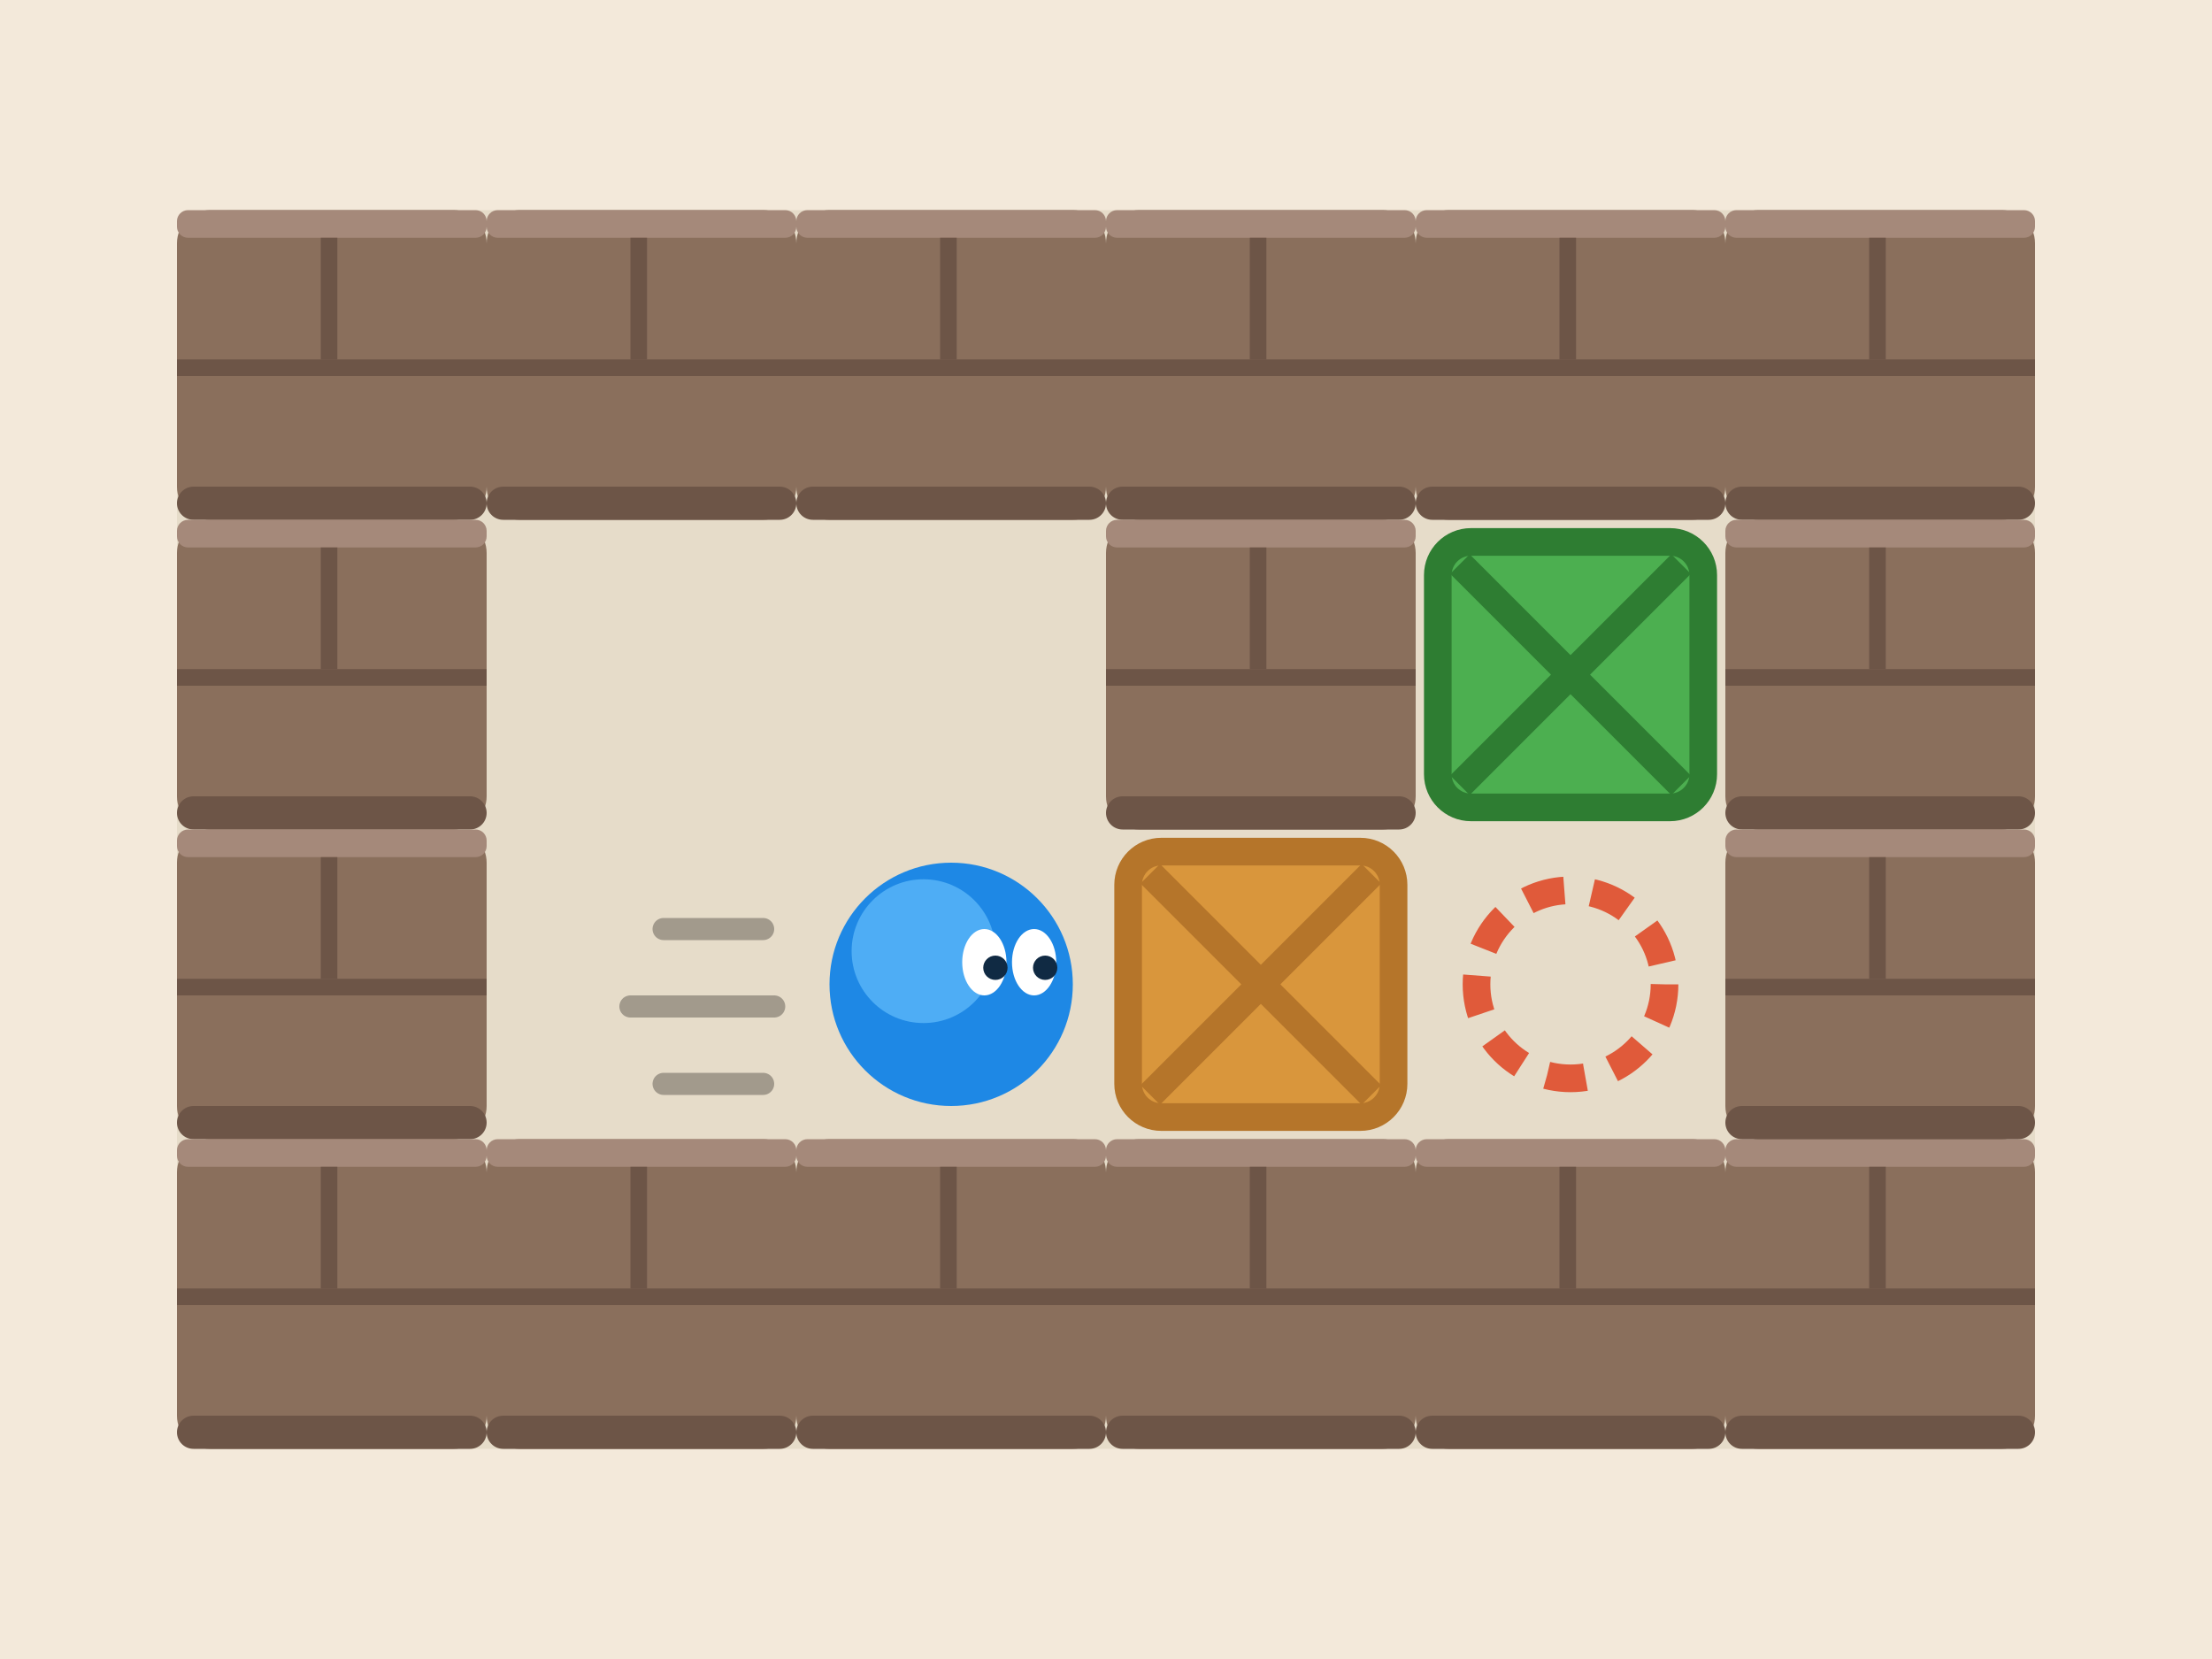
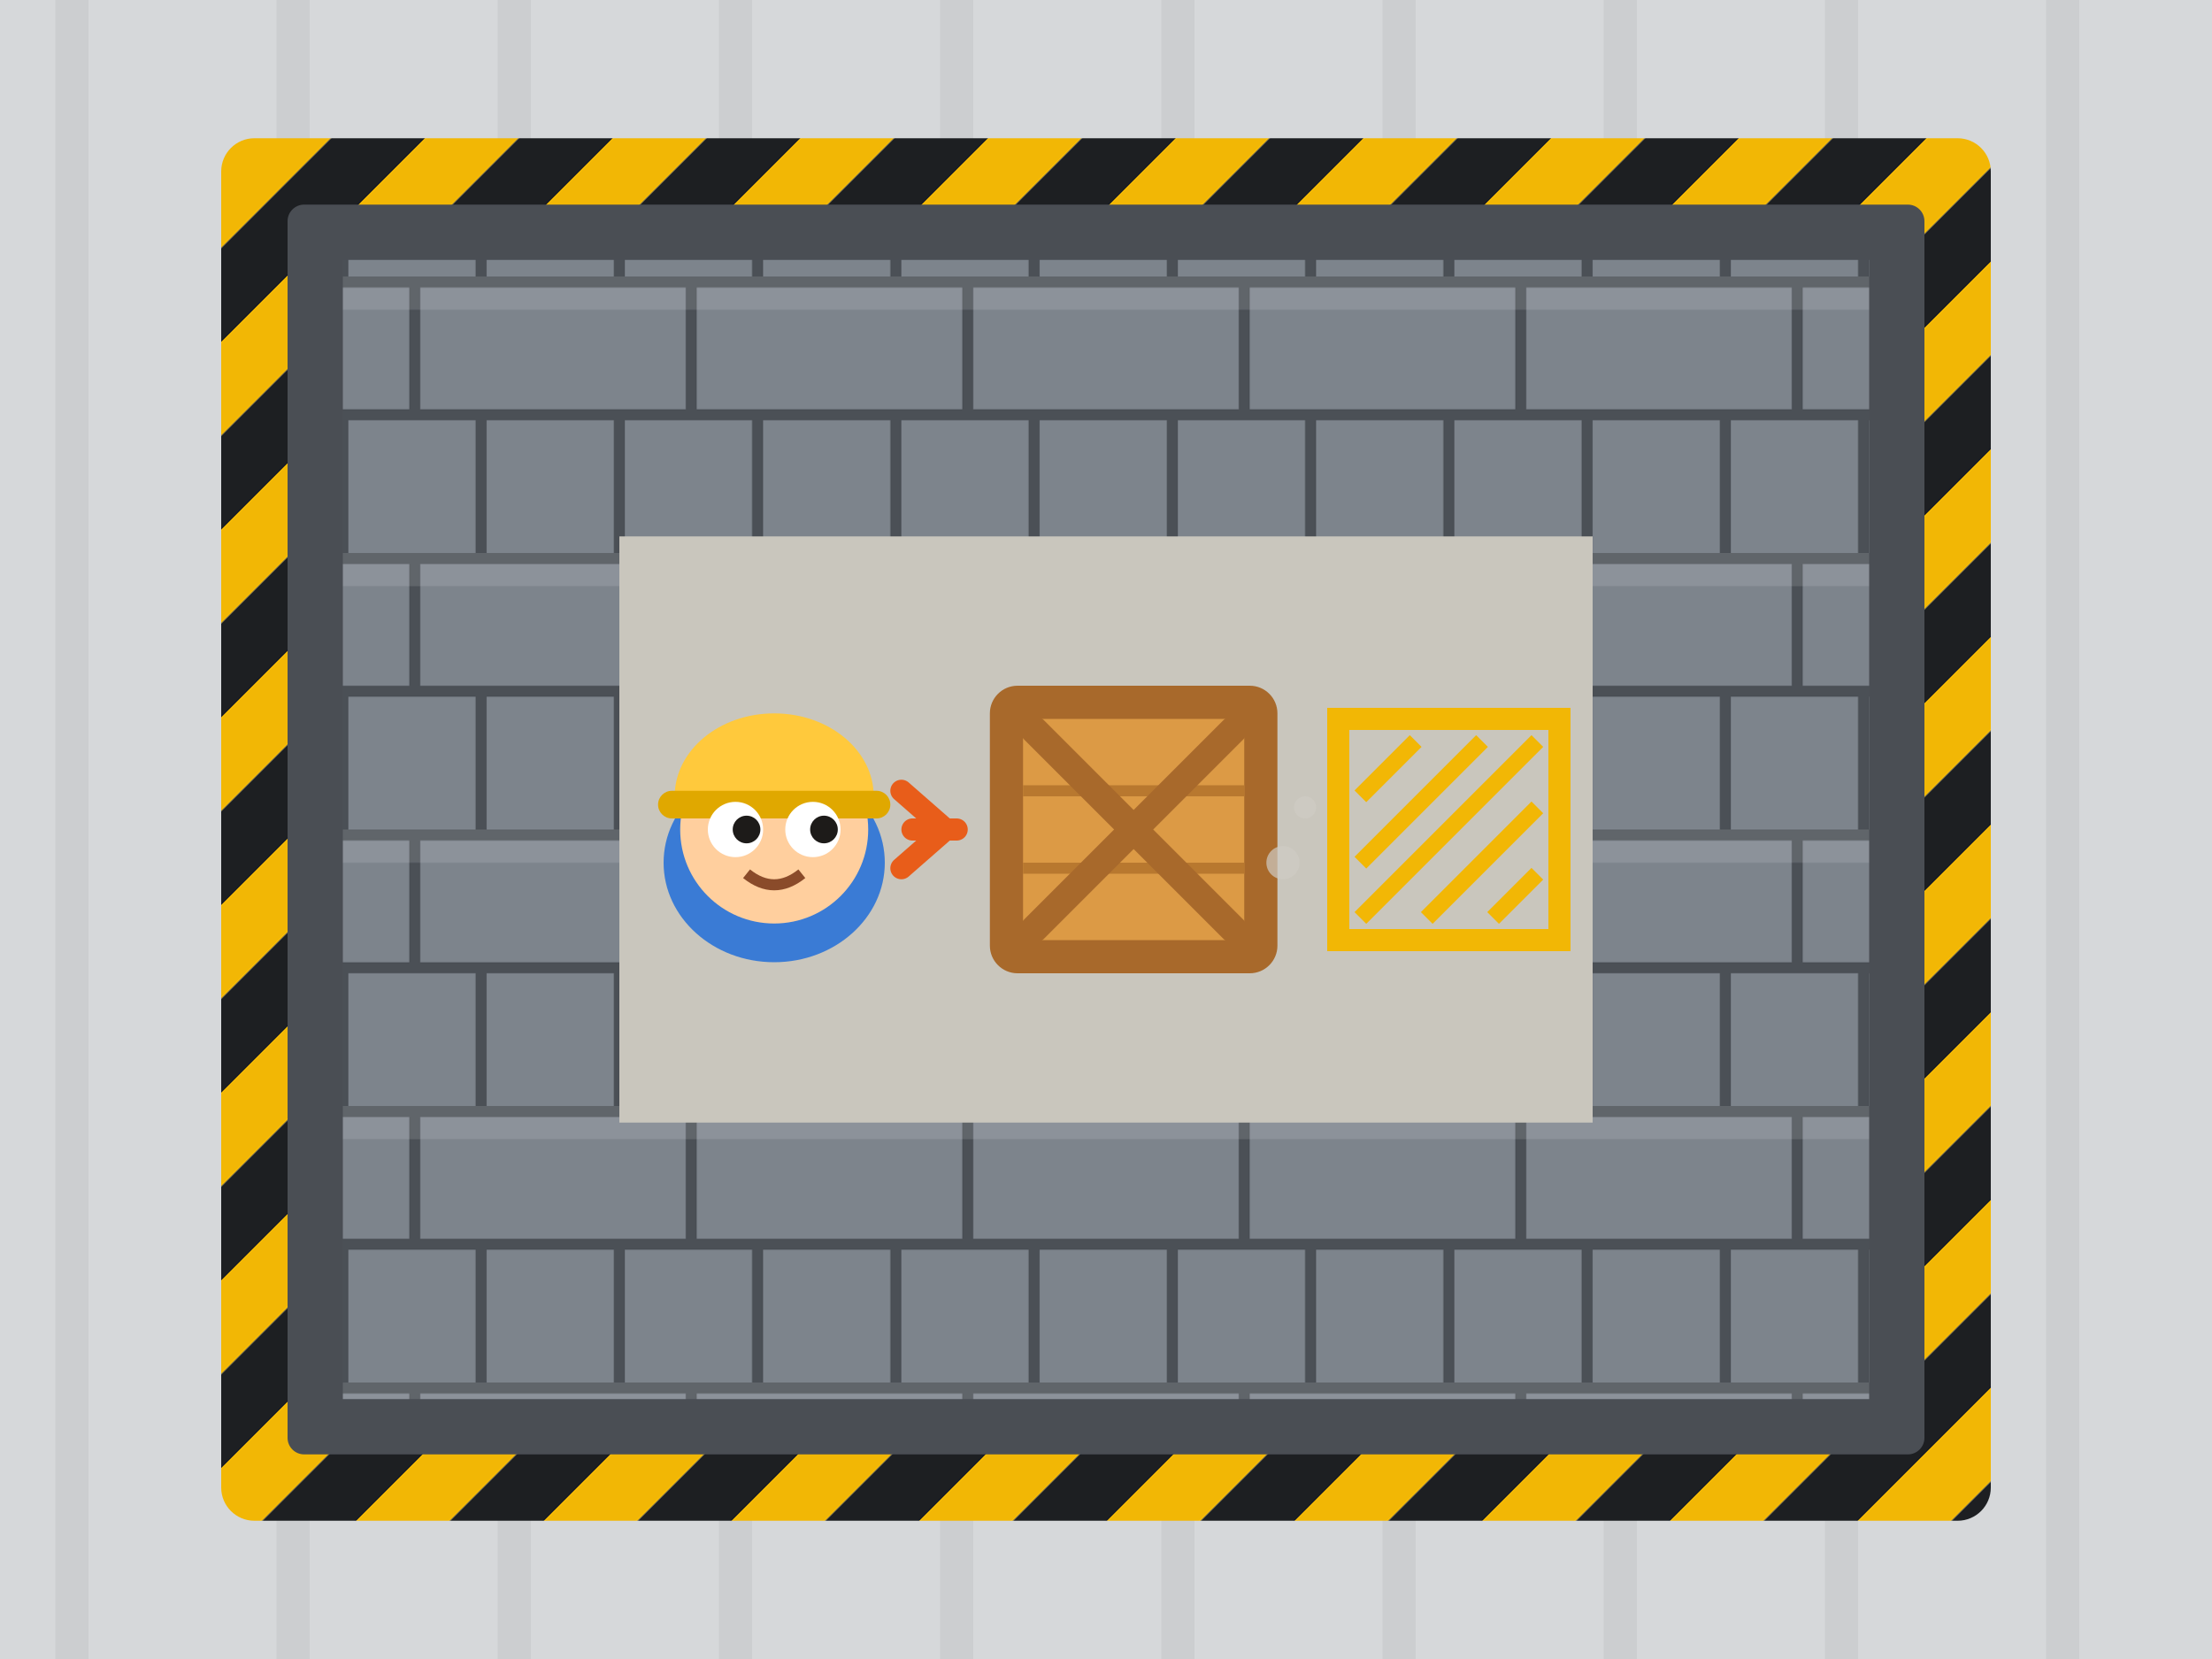
<svg xmlns="http://www.w3.org/2000/svg" viewBox="0 0 400 300">
-   <rect width="400" height="300" fill="#f3e9da" />
  <defs>
-     <g id="w">
-       <rect width="56" height="56" rx="6" fill="#8a6f5c" />
-       <rect width="56" height="5" rx="2" fill="#a5897a" />
-       <rect y="27" width="56" height="3" fill="#6d5547" />
-       <rect x="26" y="5" width="3" height="22" fill="#6d5547" />
-       <rect y="50" width="56" height="6" rx="3" fill="#6d5547" />
-     </g>
-     <g id="c">
-       <rect x="4" y="4" width="48" height="48" rx="6" fill="#d9963c" stroke="#b5752a" stroke-width="5" />
-       <path d="M8 8l40 40M48 8L8 48" stroke="#b5752a" stroke-width="5" />
+     <pattern id="hz" width="24" height="24" patternUnits="userSpaceOnUse" patternTransform="rotate(45)">
+       <rect width="12" height="24" fill="#f2b705" />
+       <rect x="12" width="12" height="24" fill="#1d1f22" />
+     </pattern>
+     <pattern id="bl" width="50" height="50" patternUnits="userSpaceOnUse">
+       <rect width="50" height="50" fill="#7d848c" />
+       <path d="M0 1H50M0 25H50M25 1V25M12 25V50M37 25V50" stroke="#4b5056" stroke-width="2" />
+       <rect width="50" height="6" fill="#fff" opacity=".12" />
+     </pattern>
+     <g id="cr">
+       <rect x="-26" y="-26" width="52" height="52" rx="5" fill="#a8692b" />
+       <rect x="-20" y="-20" width="40" height="40" rx="2" fill="#dc9a45" />
+       <path d="M-20-7H20M-20 7H20" stroke="#b8782f" stroke-width="2" />
+       <path d="M-18-18L18 18M18-18L-18 18" stroke="#a8692b" stroke-width="5" stroke-linecap="round" />
    </g>
  </defs>
-   <rect x="32" y="38" width="336" height="224" rx="10" fill="#e6dcc9" />
-   <g>
-     <use href="#w" x="32" y="38" />
-     <use href="#w" x="88" y="38" />
-     <use href="#w" x="144" y="38" />
-     <use href="#w" x="200" y="38" />
-     <use href="#w" x="256" y="38" />
-     <use href="#w" x="312" y="38" />
-     <use href="#w" x="32" y="94" />
-     <use href="#w" x="32" y="150" />
-     <use href="#w" x="32" y="206" />
-     <use href="#w" x="88" y="206" />
-     <use href="#w" x="144" y="206" />
-     <use href="#w" x="200" y="206" />
-     <use href="#w" x="256" y="206" />
-     <use href="#w" x="312" y="206" />
-     <use href="#w" x="312" y="94" />
-     <use href="#w" x="312" y="150" />
-     <use href="#w" x="200" y="94" />
+   <rect width="400" height="300" fill="#d6d8da" />
+   <g fill="#000" opacity=".05">
+     <rect x="10" width="6" height="300" />
+     <rect x="50" width="6" height="300" />
+     <rect x="90" width="6" height="300" />
+     <rect x="130" width="6" height="300" />
+     <rect x="170" width="6" height="300" />
+     <rect x="210" width="6" height="300" />
+     <rect x="250" width="6" height="300" />
+     <rect x="290" width="6" height="300" />
+     <rect x="330" width="6" height="300" />
+     <rect x="370" width="6" height="300" />
  </g>
-   <circle cx="284" cy="178" r="17" fill="none" stroke="#e05a3a" stroke-width="5" stroke-dasharray="7 5" />
-   <circle cx="284" cy="122" r="17" fill="none" stroke="#e05a3a" stroke-width="5" stroke-dasharray="7 5" />
-   <use href="#c" x="200" y="150" />
-   <g transform="translate(256 94)">
-     <rect x="4" y="4" width="48" height="48" rx="6" fill="#4caf50" stroke="#2e7d32" stroke-width="5" />
-     <path d="M8 8l40 40M48 8L8 48" stroke="#2e7d32" stroke-width="5" />
+   <rect x="40" y="25" width="320" height="250" rx="6" fill="url(#hz)" />
+   <rect x="52" y="37" width="296" height="226" rx="3" fill="#4a4e54" />
+   <rect x="62" y="47" width="276" height="206" fill="url(#bl)" />
+   <rect x="112" y="97" width="176" height="106" fill="#c9c6bd" />
+   <rect x="212" y="97" width="50" height="50" fill="#7d848c" opacity="0" />
+   <g transform="translate(262 150)">
+     <rect x="-20" y="-20" width="40" height="40" fill="none" stroke="#f2b705" stroke-width="4" />
+     <path d="M-16-6L-6-16M-16 6L6-16M-16 16L16-16M-4 16L16-4M8 16L16 8" stroke="#f2b705" stroke-width="3" />
  </g>
-   <g transform="translate(172 178)">
-     <circle r="22" fill="#1e88e5" />
-     <circle cx="-5" cy="-6" r="13" fill="#6ec6ff" opacity=".6" />
-     <ellipse cx="6" cy="-4" rx="4" ry="6" fill="#fff" />
-     <ellipse cx="15" cy="-4" rx="4" ry="6" fill="#fff" />
-     <circle cx="8" cy="-3" r="2.2" fill="#102a43" />
-     <circle cx="17" cy="-3" r="2.2" fill="#102a43" />
+   <use href="#cr" x="205" y="150" />
+   <g transform="translate(140 150)">
+     <ellipse cx="0" cy="6" rx="20" ry="18" fill="#3a7bd5" />
+     <circle r="17" fill="#ffcf9e" />
+     <path d="M-18-6a18 15 0 0 1 36 0z" fill="#ffc93c" />
+     <rect x="-21" y="-7" width="42" height="5" rx="2.5" fill="#e0a800" />
+     <circle cx="-7" cy="0" r="5" fill="#fff" />
+     <circle cx="7" cy="0" r="5" fill="#fff" />
+     <circle cx="-5" cy="0" r="2.5" fill="#1d1b19" />
+     <circle cx="9" cy="0" r="2.5" fill="#1d1b19" />
+     <path d="M-5 8q5 4 10 0" stroke="#8a4b2a" stroke-width="2" fill="none" />
  </g>
-   <g stroke="#5d5750" stroke-width="4" stroke-linecap="round" opacity=".5">
-     <path d="M138 168h-18M140 182h-26M138 196h-18" />
+   <path d="M165 150h8M163 143l8 7-8 7" stroke="#e85d1a" stroke-width="4" fill="none" stroke-linecap="round" stroke-linejoin="round" />
+   <g fill="#cfccc4" opacity=".7">
+     <circle cx="232" cy="156" r="3" />
+     <circle cx="236" cy="146" r="2" />
  </g>
</svg>
